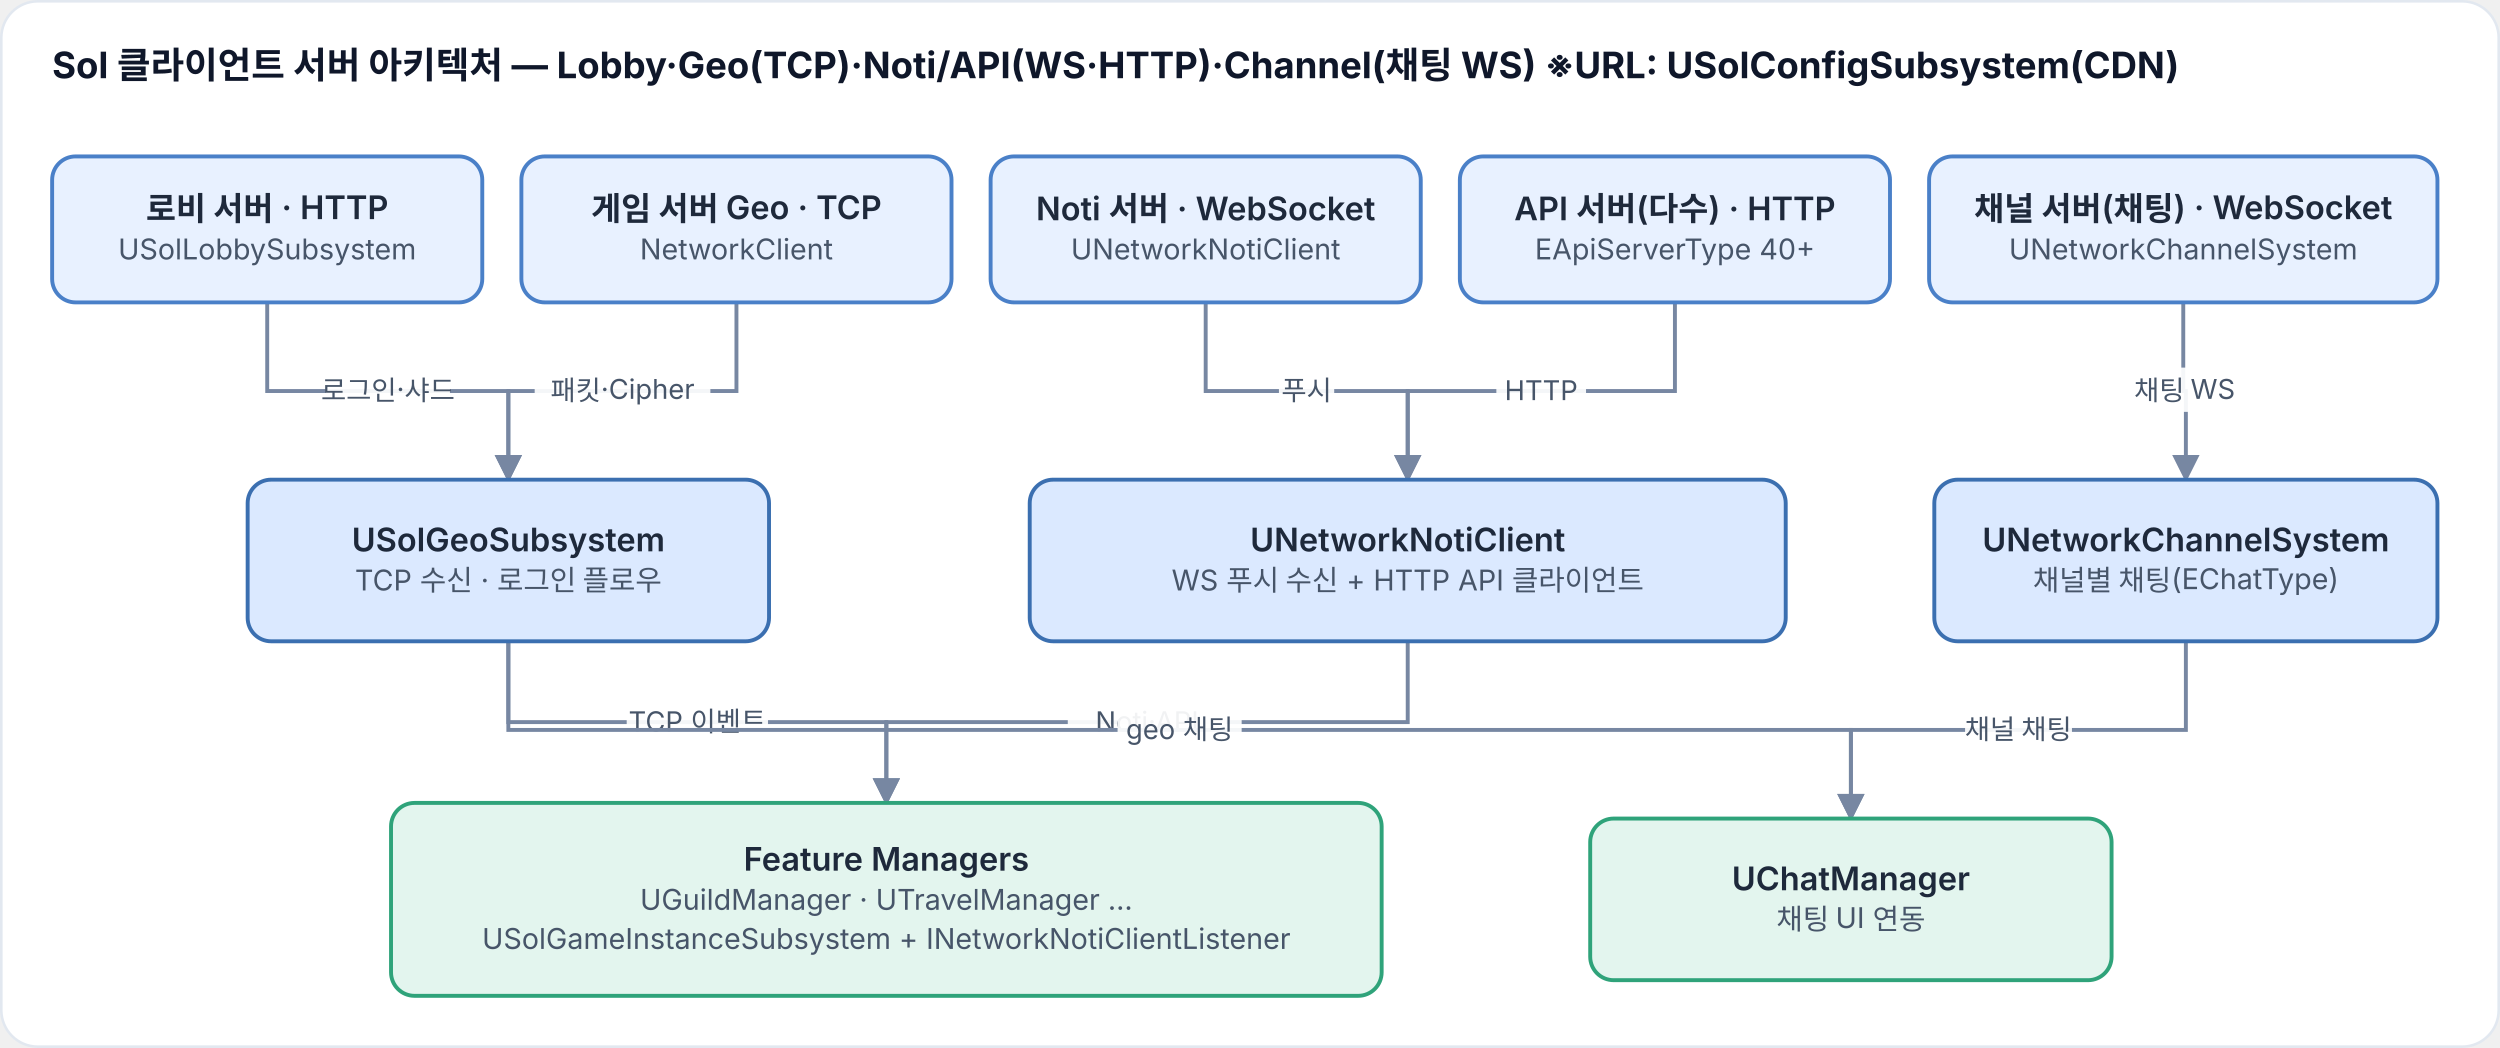
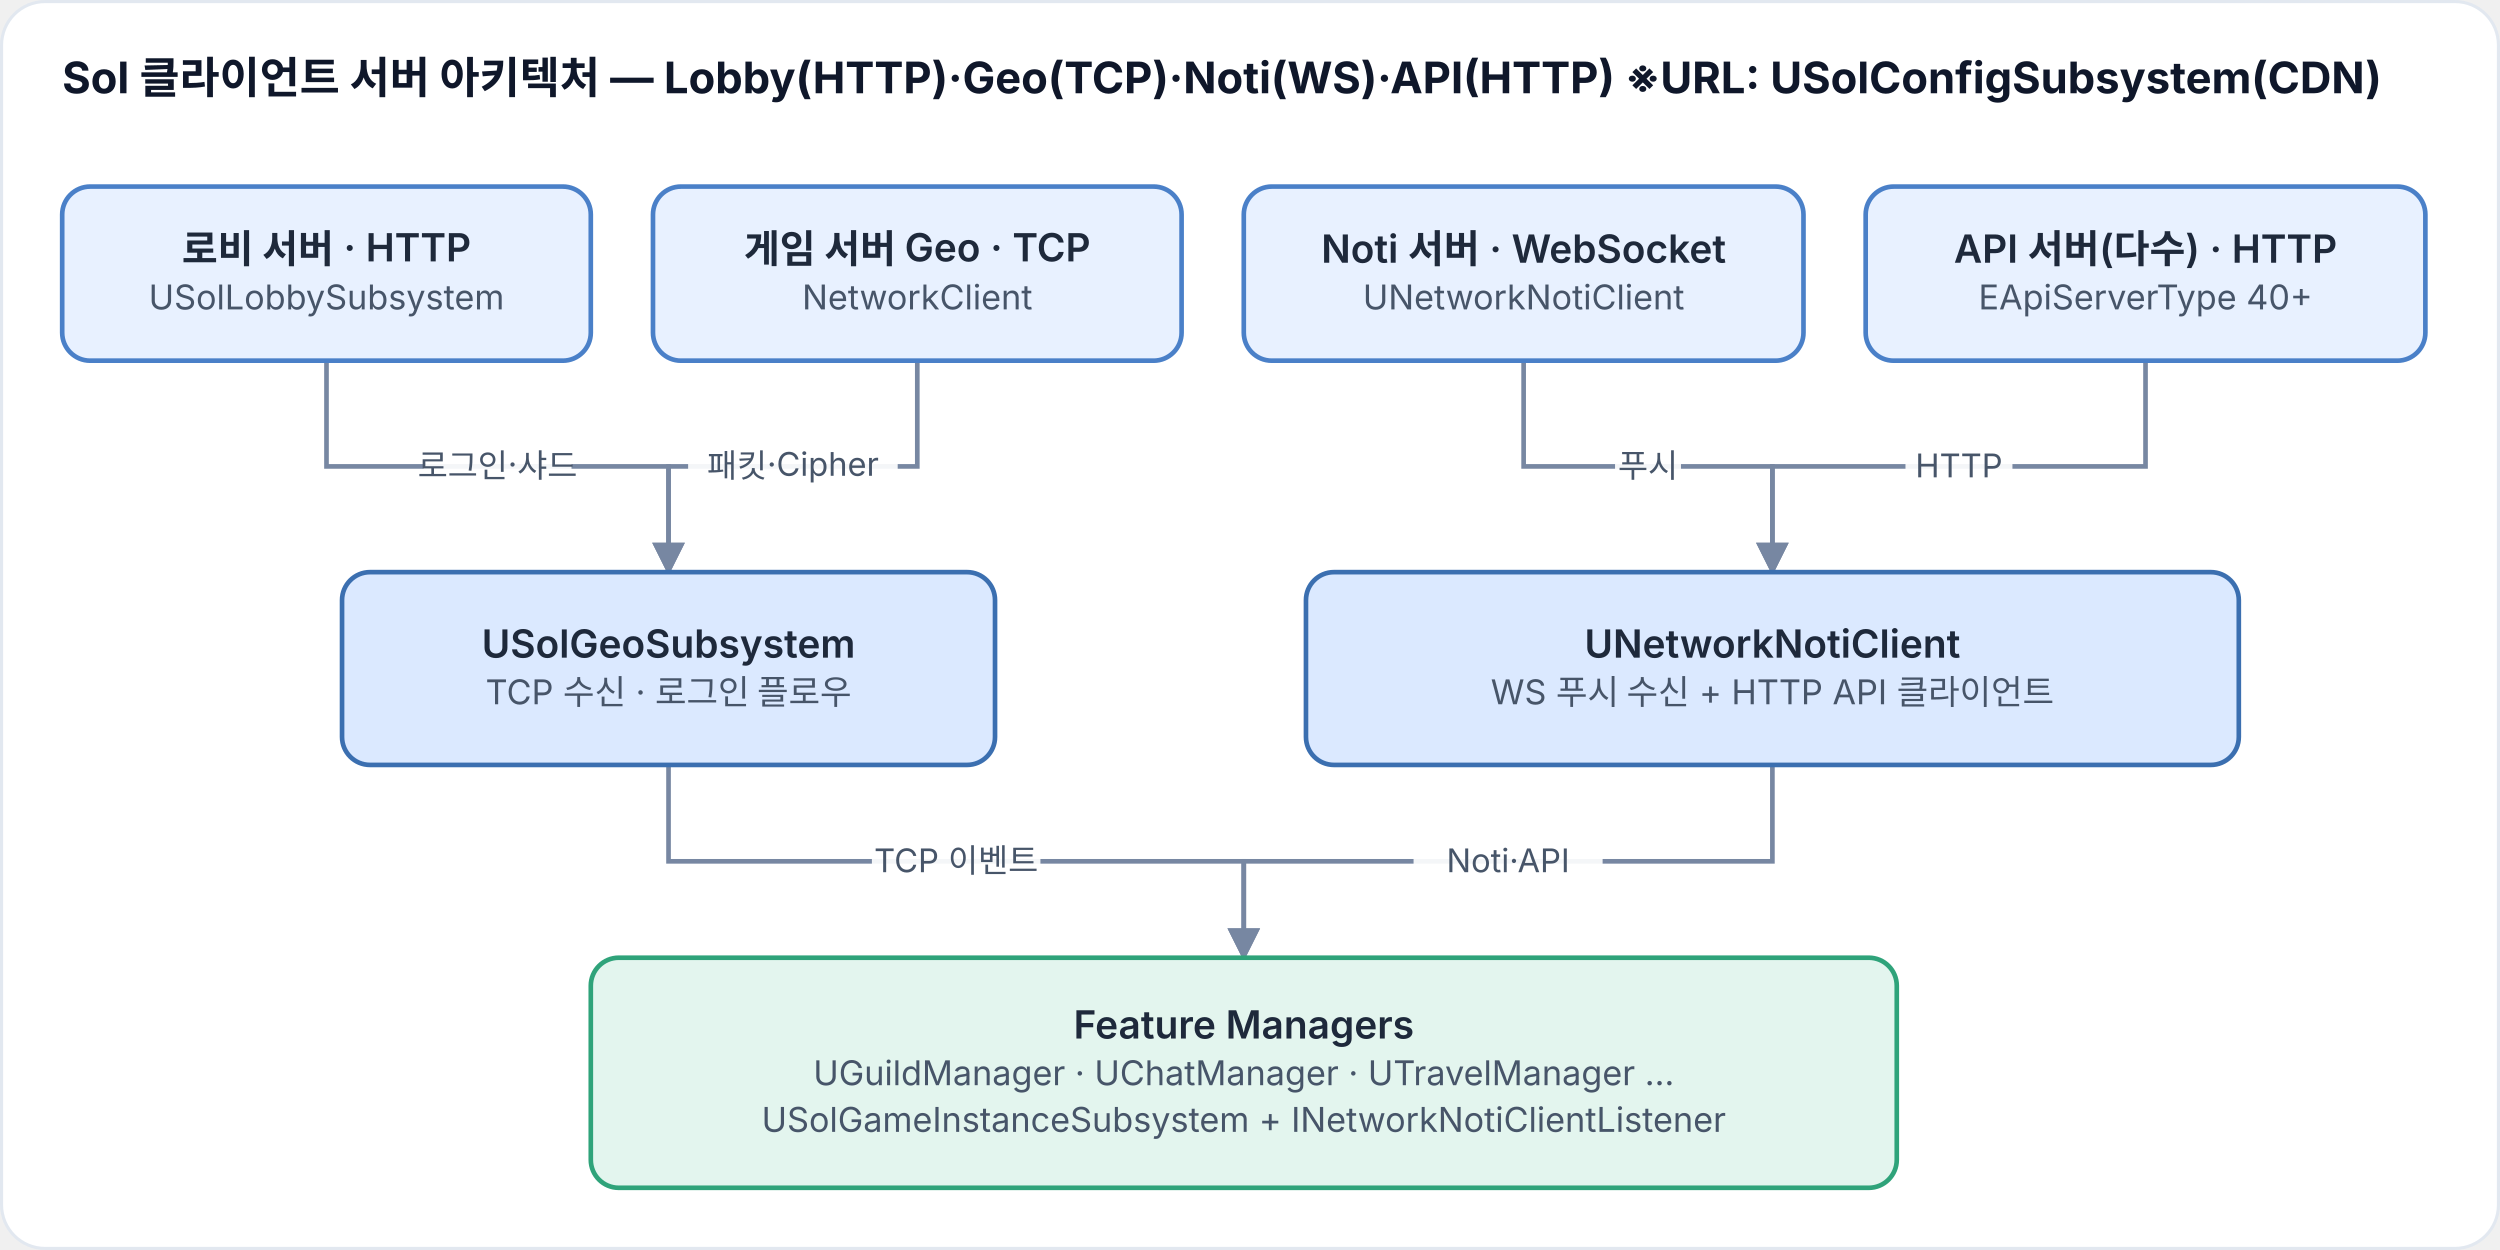
- <svg xmlns="http://www.w3.org/2000/svg" viewBox="0 0 959 402" width="959" height="402" font-family="Inter, 'Malgun Gothic', sans-serif">
+ <svg xmlns="http://www.w3.org/2000/svg" viewBox="0 0 804 402" width="804" height="402" font-family="Inter, 'Malgun Gothic', sans-serif">
  <defs>
    <marker id="arrow" viewBox="0 0 10 10" refX="9" refY="5" markerWidth="7" markerHeight="7" orient="auto-start-reverse">
      <path d="M 0 0 L 10 5 L 0 10 z" fill="#7787a2" />
    </marker>
  </defs>
-   <rect x="0.5" y="0.5" width="958" height="401" rx="14" fill="#ffffff" stroke="#e2e8f0" />
-   <text x="20" y="30" font-size="14" font-weight="700" fill="#0f172a">Sol 클라이언트 서버 아키텍처 — Lobby·Geo(TCP)·Noti/API(WS·HTTP)·Channel(채팅 WS)  ※URL: USolConfigSubsystem(CDN)</text>
-   <path d="M 102.5 116.0 L 102.5 150.0 L 195.0 150.0 L 195.0 184.0" fill="none" stroke="#7787a2" stroke-width="1.5" marker-end="url(#arrow)" />
-   <rect x="125.0" y="141.0" width="47.6" height="17" rx="4" fill="#ffffff" opacity="0.92" />
-   <text x="148.8" y="153.5" text-anchor="middle" font-size="10.5" fill="#475569">로그인·샤드</text>
-   <path d="M 282.5 116.0 L 282.5 150.0 L 195.0 150.0 L 195.0 184.0" fill="none" stroke="#7787a2" stroke-width="1.5" marker-end="url(#arrow)" />
-   <rect x="205.1" y="141.0" width="67.4" height="17" rx="4" fill="#ffffff" opacity="0.92" />
-   <text x="238.8" y="153.5" text-anchor="middle" font-size="10.5" fill="#475569">패킷·Cipher</text>
-   <path d="M 462.5 116.0 L 462.5 150.0 L 540.0 150.0 L 540.0 184.0" fill="none" stroke="#7787a2" stroke-width="1.5" marker-end="url(#arrow)" />
-   <rect x="490.6" y="141.0" width="21.2" height="17" rx="4" fill="#ffffff" opacity="0.92" />
-   <text x="501.2" y="153.5" text-anchor="middle" font-size="10.5" fill="#475569">푸시</text>
-   <path d="M 642.5 116.0 L 642.5 150.0 L 540.0 150.0 L 540.0 184.0" fill="none" stroke="#7787a2" stroke-width="1.5" marker-end="url(#arrow)" />
-   <rect x="574.0" y="141.0" width="34.4" height="17" rx="4" fill="#ffffff" opacity="0.92" />
-   <text x="591.2" y="153.5" text-anchor="middle" font-size="10.5" fill="#475569">HTTP</text>
-   <path d="M 837.5 116.0 L 837.5 150.0 L 838.5 150.0 L 838.5 184.0" fill="none" stroke="#7787a2" stroke-width="1.5" marker-end="url(#arrow)" />
-   <rect x="817.5" y="141.0" width="41.0" height="17" rx="4" fill="#ffffff" opacity="0.92" />
-   <text x="838.0" y="153.5" text-anchor="middle" font-size="10.5" fill="#475569">채팅 WS</text>
-   <path d="M 195.0 246.0 L 195.0 277.0 L 340.0 277.0 L 340.0 308.0" fill="none" stroke="#7787a2" stroke-width="1.5" marker-end="url(#arrow)" />
-   <rect x="240.4" y="268.0" width="54.2" height="17" rx="4" fill="#ffffff" opacity="0.92" />
-   <text x="267.5" y="280.5" text-anchor="middle" font-size="10.5" fill="#475569">TCP 이벤트</text>
-   <path d="M 540.0 246.0 L 540.0 277.0 L 340.0 277.0 L 340.0 308.0" fill="none" stroke="#7787a2" stroke-width="1.5" marker-end="url(#arrow)" />
-   <rect x="409.6" y="268.0" width="60.8" height="17" rx="4" fill="#ffffff" opacity="0.92" />
-   <text x="440.0" y="280.5" text-anchor="middle" font-size="10.5" fill="#475569">Noti·API</text>
-   <path d="M 838.5 246.0 L 838.5 280.0 L 710.0 280.0 L 710.0 314.0" fill="none" stroke="#7787a2" stroke-width="1.5" marker-end="url(#arrow)" />
-   <rect x="753.8" y="271.0" width="41.0" height="17" rx="4" fill="#ffffff" opacity="0.92" />
-   <text x="774.2" y="283.5" text-anchor="middle" font-size="10.5" fill="#475569">채널 채팅</text>
-   <path d="M 195.0 246.0 L 195.0 280.0 L 710.0 280.0 L 710.0 314.0" fill="none" stroke="#7787a2" stroke-width="1.5" marker-end="url(#arrow)" />
-   <rect x="428.7" y="271.0" width="47.6" height="17" rx="4" fill="#ffffff" opacity="0.92" />
-   <text x="452.5" y="283.5" text-anchor="middle" font-size="10.5" fill="#475569">geo 채팅</text>
-   <rect x="20" y="60" width="165" height="56" rx="9" ry="9" fill="#e8f1ff" stroke="#4a80c8" stroke-width="1.5" />
-   <text x="102.5" y="84.5" text-anchor="middle" font-size="12.5" font-weight="600" fill="#1e293b">로비 서버 · HTTP</text>
-   <text x="102.5" y="99.5" text-anchor="middle" font-size="11" font-weight="400" fill="#475569">USolLobbySubsystem</text>
-   <rect x="200" y="60" width="165" height="56" rx="9" ry="9" fill="#e8f1ff" stroke="#4a80c8" stroke-width="1.5" />
-   <text x="282.5" y="84.5" text-anchor="middle" font-size="12.5" font-weight="600" fill="#1e293b">게임 서버 Geo · TCP</text>
-   <text x="282.5" y="99.5" text-anchor="middle" font-size="11" font-weight="400" fill="#475569">NetworkClient</text>
-   <rect x="380" y="60" width="165" height="56" rx="9" ry="9" fill="#e8f1ff" stroke="#4a80c8" stroke-width="1.5" />
-   <text x="462.5" y="84.5" text-anchor="middle" font-size="12.5" font-weight="600" fill="#1e293b">Noti 서버 · WebSocket</text>
-   <text x="462.5" y="99.5" text-anchor="middle" font-size="11" font-weight="400" fill="#475569">UNetworkNotiClient</text>
-   <rect x="560" y="60" width="165" height="56" rx="9" ry="9" fill="#e8f1ff" stroke="#4a80c8" stroke-width="1.5" />
-   <text x="642.5" y="84.5" text-anchor="middle" font-size="12.5" font-weight="600" fill="#1e293b">API 서버(다수) · HTTP</text>
-   <text x="642.5" y="99.5" text-anchor="middle" font-size="11" font-weight="400" fill="#475569">EApiServerType 40+</text>
-   <rect x="740" y="60" width="195" height="56" rx="9" ry="9" fill="#e8f1ff" stroke="#4a80c8" stroke-width="1.5" />
-   <text x="837.5" y="84.5" text-anchor="middle" font-size="12.5" font-weight="600" fill="#1e293b">채널 서버(채팅) · WebSocket</text>
-   <text x="837.5" y="99.5" text-anchor="middle" font-size="11" font-weight="400" fill="#475569">UNetworkChannelSystem</text>
-   <rect x="95" y="184" width="200" height="62" rx="9" ry="9" fill="#dbe9ff" stroke="#3b6fb0" stroke-width="1.5" />
-   <text x="195.0" y="211.5" text-anchor="middle" font-size="12.5" font-weight="600" fill="#1e293b">USolGeoSubsystem</text>
-   <text x="195.0" y="226.5" text-anchor="middle" font-size="11" font-weight="400" fill="#475569">TCP 수신 · 로그인 플로우</text>
-   <rect x="395" y="184" width="290" height="62" rx="9" ry="9" fill="#dbe9ff" stroke="#3b6fb0" stroke-width="1.5" />
-   <text x="540.0" y="211.5" text-anchor="middle" font-size="12.5" font-weight="600" fill="#1e293b">UNetworkNotiClient</text>
-   <text x="540.0" y="226.5" text-anchor="middle" font-size="11" font-weight="400" fill="#475569">WS 푸시 수신 + HTTP API 클라이언트</text>
-   <rect x="742" y="184" width="193" height="62" rx="9" ry="9" fill="#dbe9ff" stroke="#3b6fb0" stroke-width="1.5" />
-   <text x="838.5" y="211.5" text-anchor="middle" font-size="12.5" font-weight="600" fill="#1e293b">UNetworkChannelSystem</text>
-   <text x="838.5" y="226.5" text-anchor="middle" font-size="11" font-weight="400" fill="#475569">채널별 채팅(EChatType)</text>
-   <rect x="150" y="308" width="380" height="74" rx="9" ry="9" fill="#e3f5ee" stroke="#2fa37a" stroke-width="1.5" />
-   <text x="340.0" y="334.0" text-anchor="middle" font-size="12.5" font-weight="600" fill="#1e293b">Feature Managers</text>
-   <text x="340.0" y="349.0" text-anchor="middle" font-size="11" font-weight="400" fill="#475569">UGuildManager · UTravelManager …</text>
-   <text x="340.0" y="364.0" text-anchor="middle" font-size="11" font-weight="400" fill="#475569">USolGameInstanceSubsystem + INetworkNotiClientListener</text>
-   <rect x="610" y="314" width="200" height="62" rx="9" ry="9" fill="#e3f5ee" stroke="#2fa37a" stroke-width="1.5" />
-   <text x="710.0" y="341.5" text-anchor="middle" font-size="12.5" font-weight="600" fill="#1e293b">UChatManager</text>
-   <text x="710.0" y="356.5" text-anchor="middle" font-size="11" font-weight="400" fill="#475569">채팅 UI 연동</text>
+   <rect x="0.5" y="0.5" width="803" height="401" rx="14" fill="#ffffff" stroke="#e2e8f0" />
+   <text x="20" y="30" font-size="14" font-weight="700" fill="#0f172a">Sol 클라이언트 서버 아키텍처 — Lobby(HTTP)·Geo(TCP)·Noti(WS)·API(HTTP)  ※URL: USolConfigSubsystem(CDN)</text>
+   <path d="M 105.0 116.0 L 105.0 150.0 L 215.0 150.0 L 215.0 184.0" fill="none" stroke="#7787a2" stroke-width="1.5" marker-end="url(#arrow)" />
+   <rect x="136.2" y="141.0" width="47.6" height="17" rx="4" fill="#ffffff" opacity="0.92" />
+   <text x="160.0" y="153.5" text-anchor="middle" font-size="10.5" fill="#475569">로그인·샤드</text>
+   <path d="M 295.0 116.0 L 295.0 150.0 L 215.0 150.0 L 215.0 184.0" fill="none" stroke="#7787a2" stroke-width="1.5" marker-end="url(#arrow)" />
+   <rect x="221.3" y="141.0" width="67.4" height="17" rx="4" fill="#ffffff" opacity="0.92" />
+   <text x="255.0" y="153.5" text-anchor="middle" font-size="10.5" fill="#475569">패킷·Cipher</text>
+   <path d="M 490.0 116.0 L 490.0 150.0 L 570.0 150.0 L 570.0 184.0" fill="none" stroke="#7787a2" stroke-width="1.5" marker-end="url(#arrow)" />
+   <rect x="519.4" y="141.0" width="21.2" height="17" rx="4" fill="#ffffff" opacity="0.92" />
+   <text x="530.0" y="153.5" text-anchor="middle" font-size="10.5" fill="#475569">푸시</text>
+   <path d="M 690.0 116.0 L 690.0 150.0 L 570.0 150.0 L 570.0 184.0" fill="none" stroke="#7787a2" stroke-width="1.5" marker-end="url(#arrow)" />
+   <rect x="612.8" y="141.0" width="34.4" height="17" rx="4" fill="#ffffff" opacity="0.92" />
+   <text x="630.0" y="153.5" text-anchor="middle" font-size="10.5" fill="#475569">HTTP</text>
+   <path d="M 215.0 246.0 L 215.0 277.0 L 400.0 277.0 L 400.0 308.0" fill="none" stroke="#7787a2" stroke-width="1.5" marker-end="url(#arrow)" />
+   <rect x="280.4" y="268.0" width="54.2" height="17" rx="4" fill="#ffffff" opacity="0.92" />
+   <text x="307.5" y="280.5" text-anchor="middle" font-size="10.5" fill="#475569">TCP 이벤트</text>
+   <path d="M 570.0 246.0 L 570.0 277.0 L 400.0 277.0 L 400.0 308.0" fill="none" stroke="#7787a2" stroke-width="1.5" marker-end="url(#arrow)" />
+   <rect x="454.6" y="268.0" width="60.8" height="17" rx="4" fill="#ffffff" opacity="0.92" />
+   <text x="485.0" y="280.5" text-anchor="middle" font-size="10.5" fill="#475569">Noti·API</text>
+   <rect x="20" y="60" width="170" height="56" rx="9" ry="9" fill="#e8f1ff" stroke="#4a80c8" stroke-width="1.5" />
+   <text x="105.0" y="84.5" text-anchor="middle" font-size="12.5" font-weight="600" fill="#1e293b">로비 서버 · HTTP</text>
+   <text x="105.0" y="99.5" text-anchor="middle" font-size="11" font-weight="400" fill="#475569">USolLobbySubsystem</text>
+   <rect x="210" y="60" width="170" height="56" rx="9" ry="9" fill="#e8f1ff" stroke="#4a80c8" stroke-width="1.5" />
+   <text x="295.0" y="84.5" text-anchor="middle" font-size="12.5" font-weight="600" fill="#1e293b">게임 서버 Geo · TCP</text>
+   <text x="295.0" y="99.5" text-anchor="middle" font-size="11" font-weight="400" fill="#475569">NetworkClient</text>
+   <rect x="400" y="60" width="180" height="56" rx="9" ry="9" fill="#e8f1ff" stroke="#4a80c8" stroke-width="1.5" />
+   <text x="490.0" y="84.5" text-anchor="middle" font-size="12.5" font-weight="600" fill="#1e293b">Noti 서버 · WebSocket</text>
+   <text x="490.0" y="99.5" text-anchor="middle" font-size="11" font-weight="400" fill="#475569">UNetworkNotiClient</text>
+   <rect x="600" y="60" width="180" height="56" rx="9" ry="9" fill="#e8f1ff" stroke="#4a80c8" stroke-width="1.5" />
+   <text x="690.0" y="84.5" text-anchor="middle" font-size="12.5" font-weight="600" fill="#1e293b">API 서버(다수) · HTTP</text>
+   <text x="690.0" y="99.5" text-anchor="middle" font-size="11" font-weight="400" fill="#475569">EApiServerType 40+</text>
+   <rect x="110" y="184" width="210" height="62" rx="9" ry="9" fill="#dbe9ff" stroke="#3b6fb0" stroke-width="1.5" />
+   <text x="215.0" y="211.5" text-anchor="middle" font-size="12.5" font-weight="600" fill="#1e293b">USolGeoSubsystem</text>
+   <text x="215.0" y="226.5" text-anchor="middle" font-size="11" font-weight="400" fill="#475569">TCP 수신 · 로그인 플로우</text>
+   <rect x="420" y="184" width="300" height="62" rx="9" ry="9" fill="#dbe9ff" stroke="#3b6fb0" stroke-width="1.5" />
+   <text x="570.0" y="211.5" text-anchor="middle" font-size="12.5" font-weight="600" fill="#1e293b">UNetworkNotiClient</text>
+   <text x="570.0" y="226.5" text-anchor="middle" font-size="11" font-weight="400" fill="#475569">WS 푸시 수신 + HTTP API 클라이언트</text>
+   <rect x="190" y="308" width="420" height="74" rx="9" ry="9" fill="#e3f5ee" stroke="#2fa37a" stroke-width="1.5" />
+   <text x="400.0" y="334.0" text-anchor="middle" font-size="12.5" font-weight="600" fill="#1e293b">Feature Managers</text>
+   <text x="400.0" y="349.0" text-anchor="middle" font-size="11" font-weight="400" fill="#475569">UGuildManager · UChatManager · UTravelManager …</text>
+   <text x="400.0" y="364.0" text-anchor="middle" font-size="11" font-weight="400" fill="#475569">USolGameInstanceSubsystem + INetworkNotiClientListener</text>
</svg>
